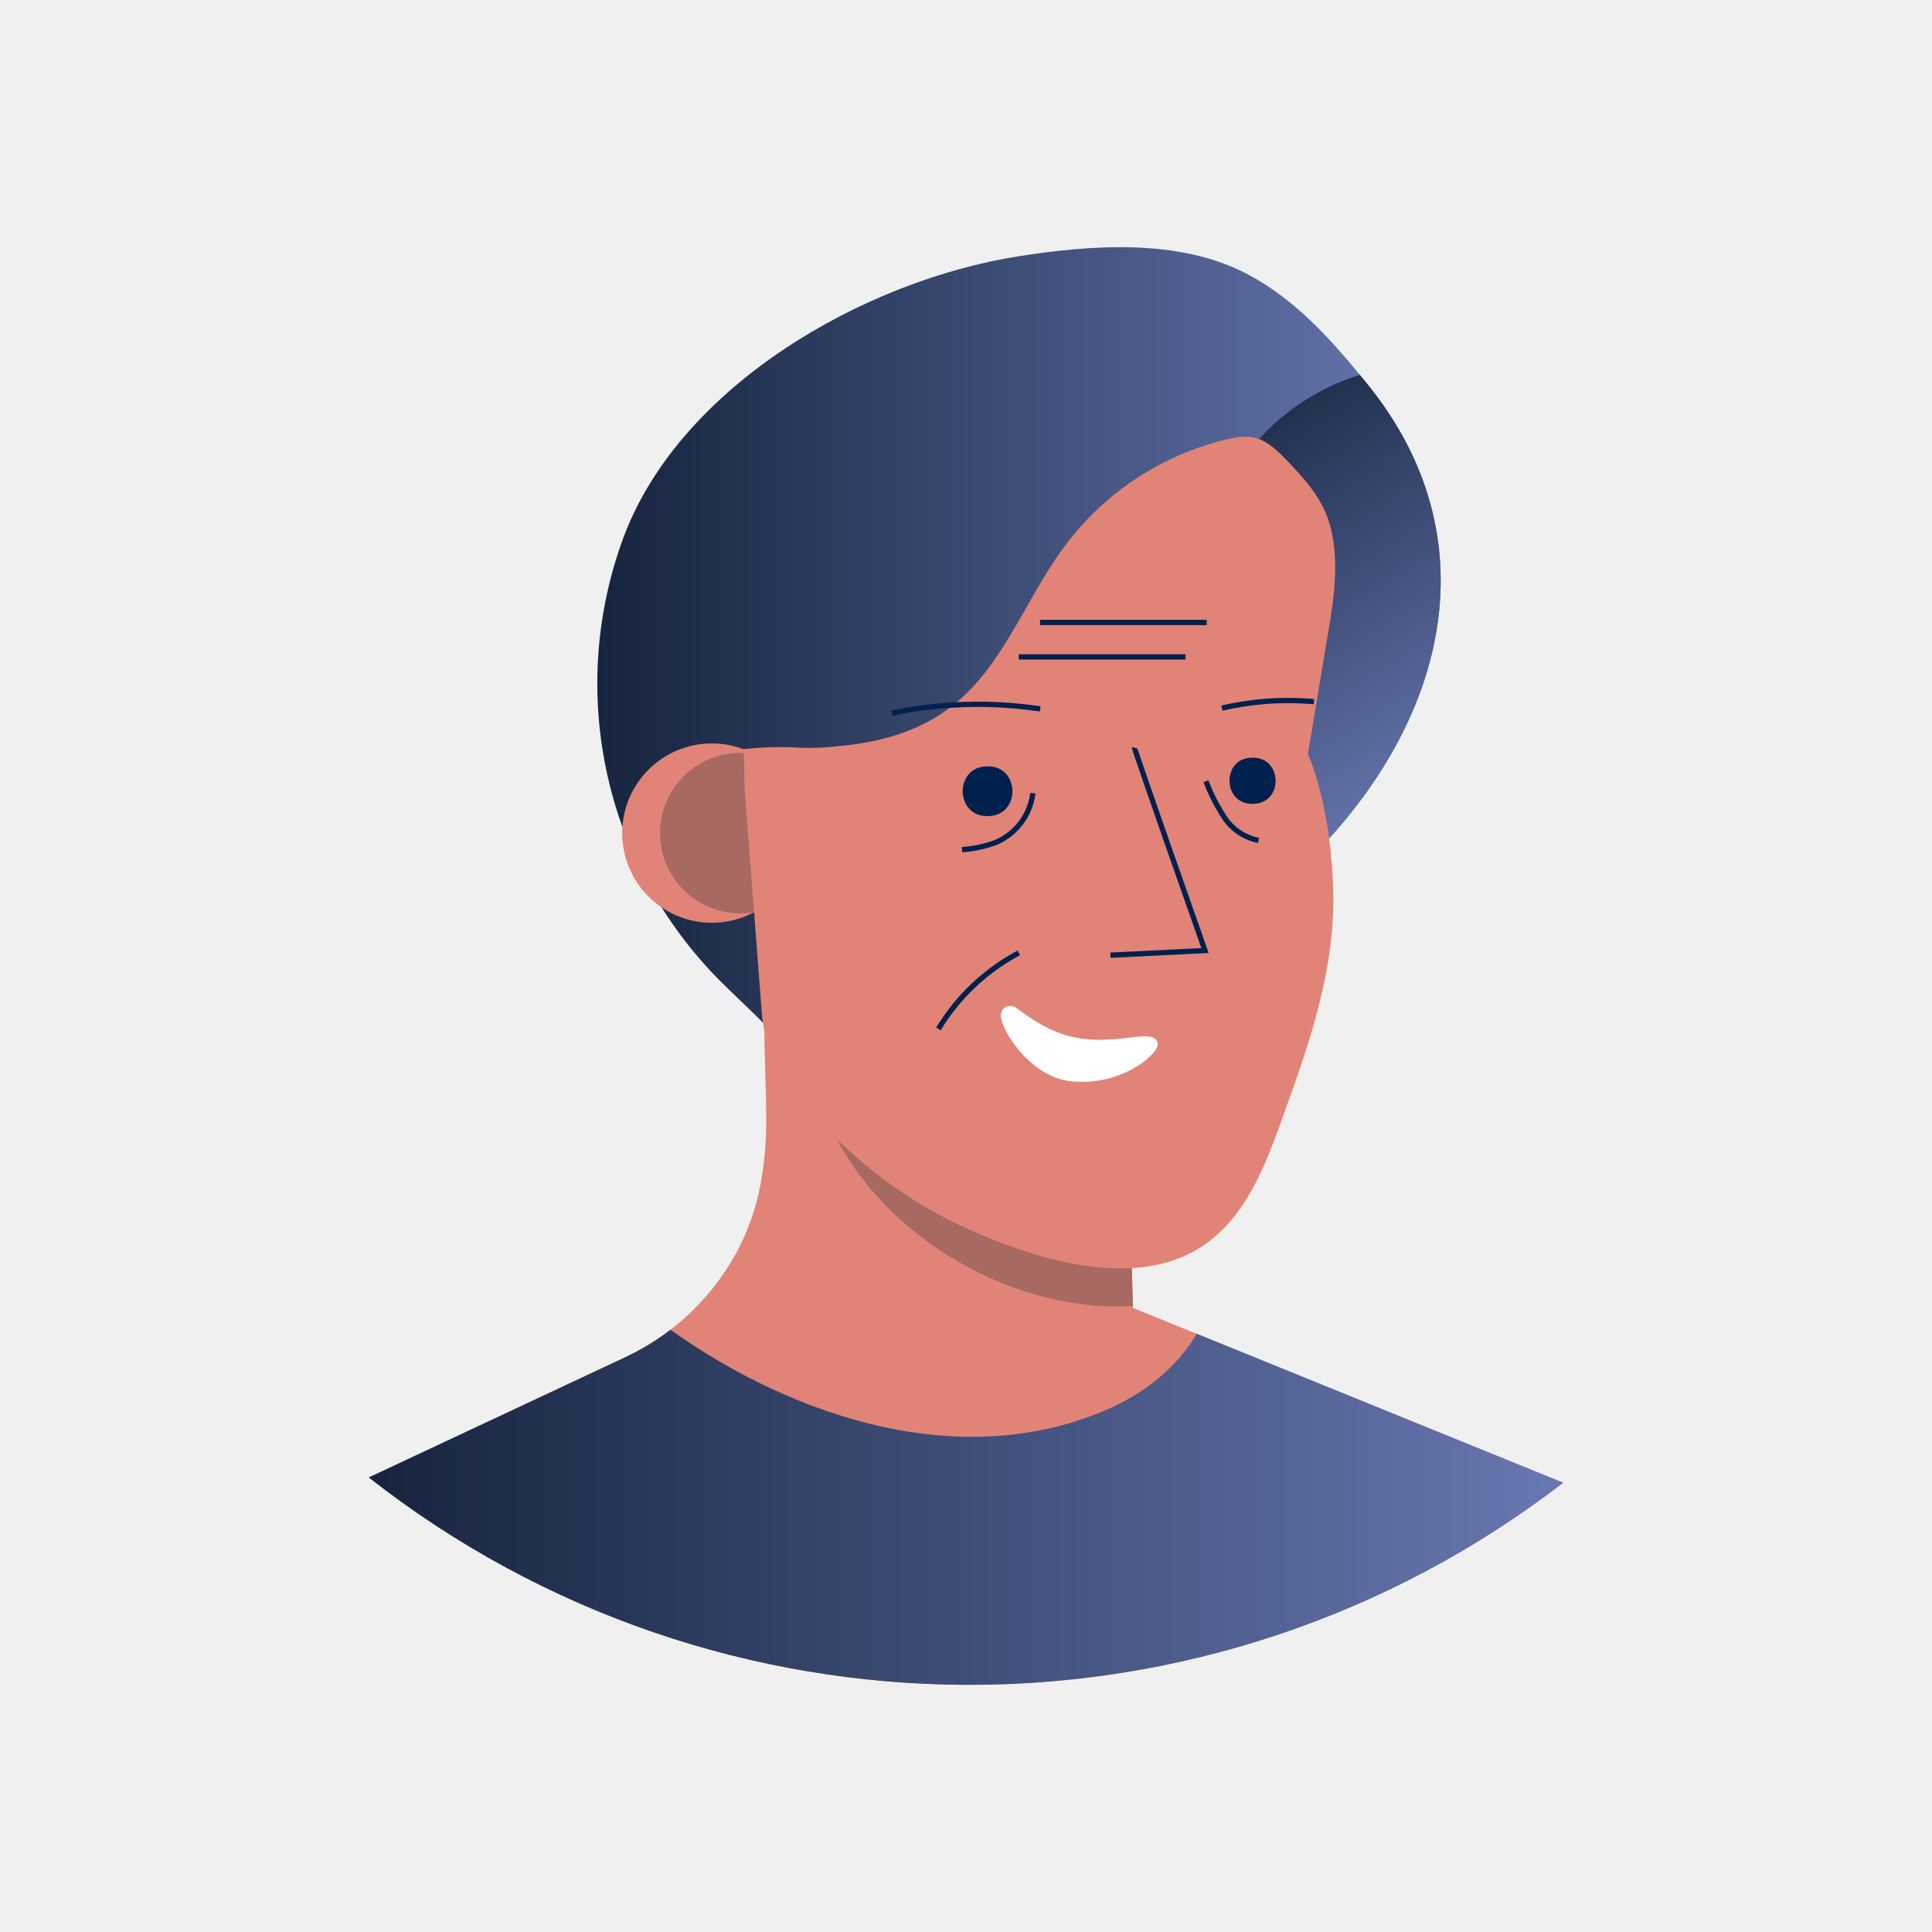
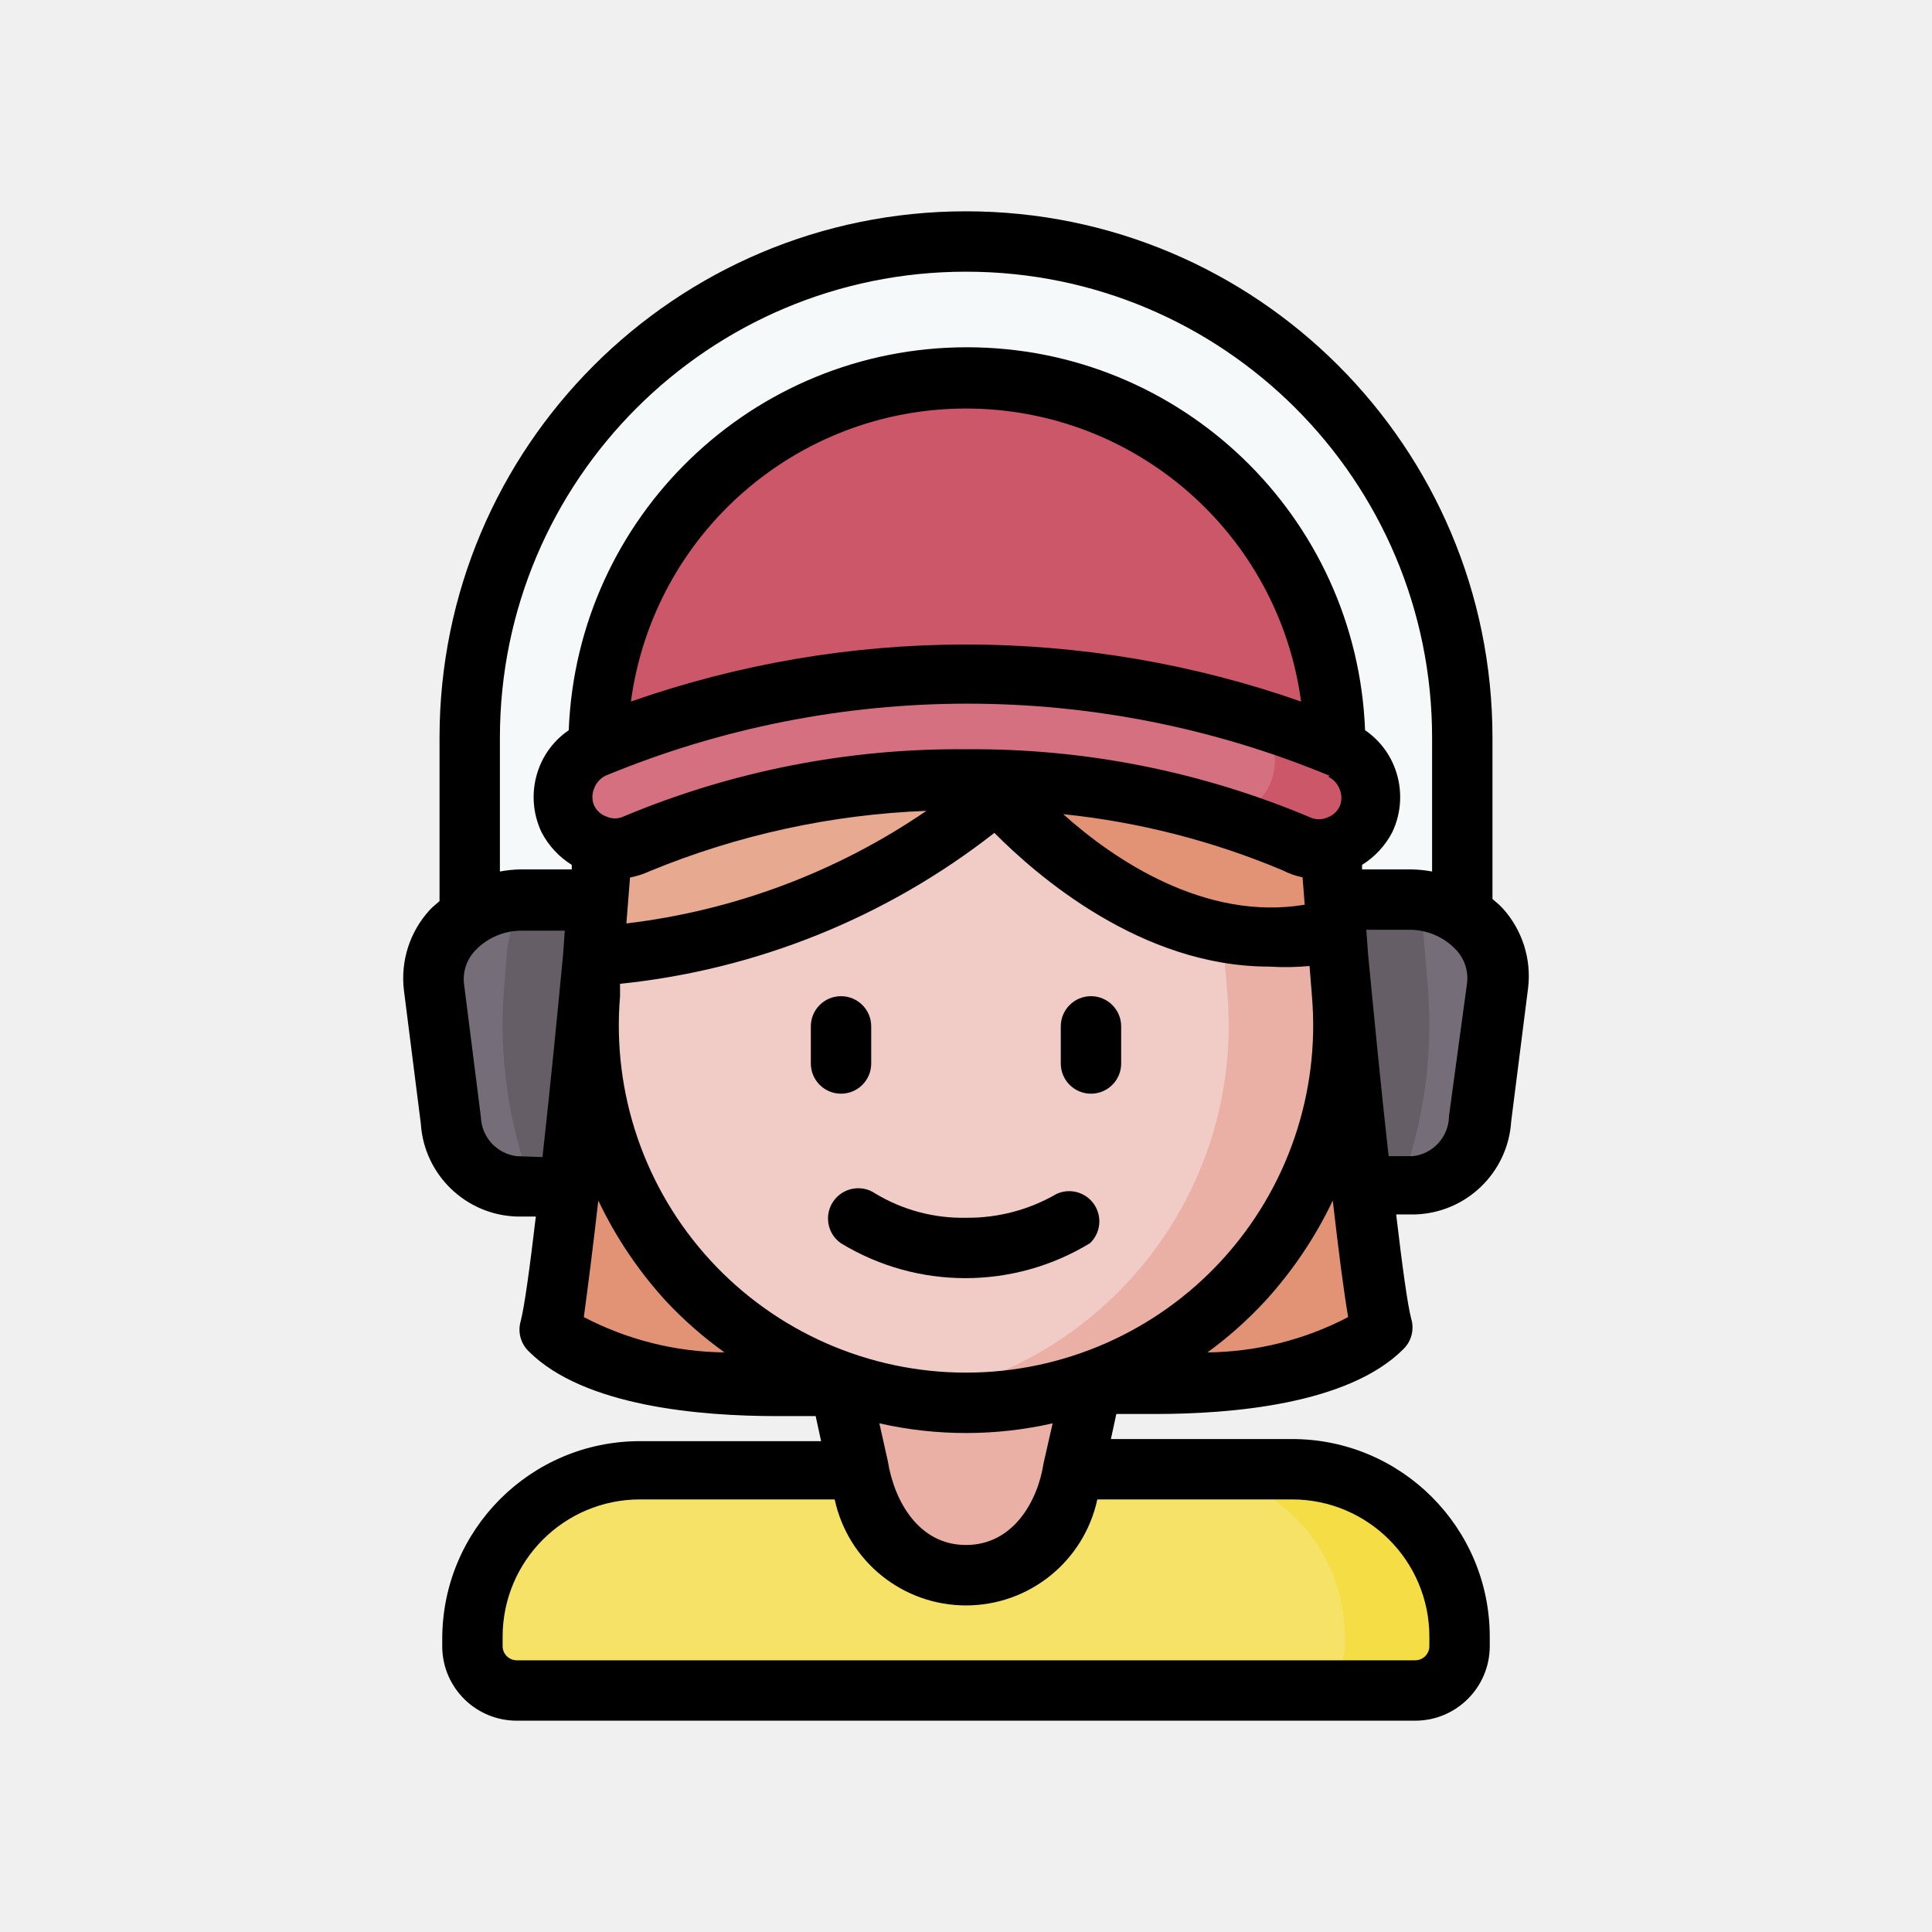
- <svg xmlns="http://www.w3.org/2000/svg" xmlns:xlink="http://www.w3.org/1999/xlink" width="800px" height="800px" viewBox="0 0 366.34 366.34" id="Layer_1" data-name="Layer 1">
+ <svg xmlns="http://www.w3.org/2000/svg" width="800px" height="800px" viewBox="0 0 64 64">
  <defs>
-     <style>.cls-1{fill:url(#linear-gradient);}.cls-2{fill:url(#linear-gradient-2);}.cls-3{fill:#e18477;}.cls-4{fill:url(#linear-gradient-3);}.cls-5{fill:#a76962;}.cls-6{fill:none;stroke:#00214e;stroke-miterlimit:10;}.cls-7{fill:#ffffff;}.cls-8{fill:#00214e;}</style>
-     <linearGradient id="linear-gradient" x1="113.2" y1="123.3" x2="273.17" y2="123.3" gradientUnits="userSpaceOnUse">
-       <stop offset="0" stop-color="#16243f" />
-       <stop offset="1" stop-color="#6878b1" />
-     </linearGradient>
-     <linearGradient id="linear-gradient-2" x1="224.19" y1="73.8" x2="274.1" y2="153.34" xlink:href="#linear-gradient" />
-     <linearGradient id="linear-gradient-3" x1="69.93" y1="285.8" x2="296.41" y2="285.8" xlink:href="#linear-gradient" />
+     <style>.cls-1{fill:#e29375;}.cls-2{fill:#f6f9f9;}.cls-10,.cls-2,.cls-9{fill-opacity:1;}.cls-3{fill:#756e78;}.cls-4{fill:#665e66;}.cls-5{fill:#f6e266;}.cls-6{fill:#eaafa5;}.cls-7{fill:#f1cbc6;}.cls-8{fill:#e7aa90;}.cls-11,.cls-9{fill:#cb5769;}.cls-10{fill:#d57080;}.cls-12{fill:#f4dd45;}</style>
  </defs>
-   <path class="cls-1" d="M250.35,160.79a35.93,35.93,0,0,1-5.09,4.41c-10.4,7.53-24.28,10-36.14,14.06-5,1.71-59.22,17.12-59.22,20.47,0-.73-5.31-6-12-12.4a79.91,79.91,0,0,1-19.56-85.74c10.91-28.67,45.69-48.43,74.82-53,13.87-2.17,30.33-3.38,43.14,3.27,6.55,3.41,12.05,8.38,17,13.89q2.34,2.61,4.54,5.33c.63.76,1.25,1.52,1.86,2.29C282.47,102,274.4,135.52,250.35,160.79Z" />
-   <path class="cls-2" d="M250.35,160.79a35.93,35.93,0,0,1-5.09,4.41,22.42,22.42,0,0,1-1.15-2.3c-2.64-6-4-12.51-5-19a275.93,275.93,0,0,1-3.17-28.53c-.91-15.34-7.46-22.95,5.57-34.91a43,43,0,0,1,16.35-9.38c.63.76,1.25,1.52,1.86,2.29C282.47,102,274.4,135.52,250.35,160.79Z" />
-   <path class="cls-3" d="M296.41,281.15a184.56,184.56,0,0,1-226.48-1l48.66-22.81a46.83,46.83,0,0,0,6.65-3.82c.64-.44,1.28-.9,1.89-1.38A46.35,46.35,0,0,0,139.91,237a44.69,44.69,0,0,0,4.64-14.48,67.91,67.91,0,0,0,.74-9.91c0-5.72-.31-11.44-.37-17.17q-.06-4.75-.1-9.51l2,1,5.2,2.69,2.41.41,27.88,4.74,31.12,5.3.94,32,.31,10.46.15,5.08V248l12.1,4.92Z" />
-   <path class="cls-4" d="M296.41,281.15a184.56,184.56,0,0,1-226.48-1l48.66-22.81a46.83,46.83,0,0,0,6.65-3.82c.64-.44,1.28-.9,1.89-1.38,23.55,16.76,55.69,27.33,83.49,14.82,6.62-3,12.7-7.84,16.3-14.06Z" />
-   <path class="cls-5" d="M214.81,247.64c-10.45.63-22.13-2.07-33-8.34-20.41-11.79-31.32-32.35-27.4-49.21l27.88,4.74,31.12,5.3.94,32Z" />
-   <circle class="cls-3" cx="134.98" cy="157.97" r="17" />
-   <circle class="cls-5" cx="140.38" cy="157.97" r="15.22" />
-   <path class="cls-3" d="M141,142.81c.22,2.6.07,5.2.27,7.81l1.65,21.48,1.51,19.72c.56,7.27,3.4,11.62,8.12,17.43a85.15,85.15,0,0,0,31.26,23.92c11.6,5.17,27.68,10.31,40.06,5.3,12.65-5.13,16.69-19.33,20.95-31.11s8.2-24.74,8-37.46C252.55,152.64,248,143,248,143l3.33-20c1.25-7.5,2.86-15.35,1-22.9-1.36-5.5-5-9.34-8.79-13.28-4.68-4.83-7-4.67-13.63-2.79a53.78,53.78,0,0,0-28.57,20.27C194.35,114,190.21,126,181,133.5c-6.36,5.19-14.24,7.32-22.28,8a44.19,44.19,0,0,1-8.76.18,63.79,63.79,0,0,0-8.85.36l-.17,0C141,142.28,141,142.54,141,142.81Z" />
-   <path class="cls-6" d="M215.13,141.77c-.08.35,13.36,38.47,13.36,38.47l-17.94.88" />
-   <path class="cls-6" d="M169.11,135.21a80.57,80.57,0,0,1,28.13-.79" />
-   <path class="cls-6" d="M231.7,134.26a55.64,55.64,0,0,1,17.45-1.21" />
-   <path class="cls-6" d="M177.94,195.1a39.62,39.62,0,0,1,15.24-14.42" />
-   <path class="cls-6" d="M195.85,150.41a11.64,11.64,0,0,1-5.18,8.33,12.08,12.08,0,0,1-1.85,1,23.21,23.21,0,0,1-6.41,1.37" />
-   <line class="cls-6" x1="197.21" y1="118.03" x2="228.81" y2="118.03" />
-   <line class="cls-6" x1="193.18" y1="124.56" x2="224.79" y2="124.56" />
-   <path class="cls-6" d="M228.67,148.13a34.62,34.62,0,0,0,3.74,7.23,10.08,10.08,0,0,0,6.24,4" />
-   <path class="cls-7" d="M190,191.61a1.86,1.86,0,0,1,2.68-.5c2.08,1.46,5.88,4.56,11.28,5.64,7.36,1.46,13.75-1.48,15.27.42.86,1.06-.19,2.37-2.2,4.05a19.74,19.74,0,0,1-14.86,3.68c-7.08-1.32-12.39-9.53-12.39-12.43A1.72,1.72,0,0,1,190,191.61Z" />
-   <path class="cls-8" d="M187.3,145.31c6.11-.07,6.29,9.26.19,9.43h-.28c-6.1.07-6.28-9.25-.18-9.42h.27Z" />
-   <path class="cls-8" d="M237.54,143.68c5.67-.07,5.83,8.59.17,8.74h-.25c-5.66.06-5.83-8.59-.17-8.75h.25Z" />
+   <g data-name="Winter Avatar" id="Winter_Avatar-49">
+     <path class="cls-1" d="M44.36,31.71s1,10.72,1.42,12.31c-2.39,2.39-9.58,1.77-9.58,1.77H27.8s-7.19.62-9.58-1.77c.42-1.59,1.42-12.31,1.42-12.31Z" id="path43666-6" />
+     <path class="cls-2" d="M15.56,30.31V24.44a16.44,16.44,0,0,1,32.88,0v5.87Z" id="path51134-7" />
+     <path class="cls-3" d="M45.25,39.3h1.62a2.3,2.3,0,0,0,2.19-2.2l.56-4.43a2.75,2.75,0,0,0-2.88-2.87H17.26a2.75,2.75,0,0,0-2.88,2.87l.56,4.43a2.3,2.3,0,0,0,2.19,2.2H45.25Z" id="path50555-8" />
+     <path class="cls-4" d="M17.39,29.79l-.34.74a3.1,3.1,0,0,0-.25.95l-.1,1.22h0a15.29,15.29,0,0,0,.92,6.6H46.38a15.29,15.29,0,0,0,.92-6.6l-.18-2.18a3.47,3.47,0,0,0-.16-.71l-.22,0H17.39Z" id="path62694" />
+     <path class="cls-5" d="M21.2,48.67a5.54,5.54,0,0,0-5.55,5.55v.32A1.47,1.47,0,0,0,17.12,56H46.88a1.47,1.47,0,0,0,1.47-1.46v-.32a5.54,5.54,0,0,0-5.55-5.55Z" id="path43326-9" />
+     <path class="cls-6" d="M27.8,45.79l.64,2.83c.3,2,1.59,3.56,3.56,3.56s3.26-1.61,3.56-3.56l.64-2.83-4.88-5.36Z" id="path22987-26-9" />
+     <path class="cls-7" d="M19.64,31.71l-.1,1.23a12.5,12.5,0,1,0,24.92,0l-.18-2.19-7.36-9.93L22.43,25.63Z" id="path99362-0-2" />
+     <path class="cls-6" d="M39.66,24.52a12,12,0,0,1,.53,2.64l.29,3.59.18,2.19A12.5,12.5,0,0,1,30.1,46.32a13.17,13.17,0,0,0,1.9.15A12.51,12.51,0,0,0,44.46,32.94l-.18-2.19Z" id="path101009-9-7" />
+     <path class="cls-1" d="M33.08,26.3s5.2,6.22,11.2,4.45L44,27.16a11.82,11.82,0,0,0-4.87-8.64l-5.84,1.12Z" id="path113433-6-0" />
+     <path class="cls-8" d="M32,16.23A11.93,11.93,0,0,0,20,27.16l-.38,4.55A23.37,23.37,0,0,0,39.11,18.52,12.09,12.09,0,0,0,32,16.23Z" id="path22989-64-8-3" />
+     <path class="cls-4" d="M32,16.23a13.17,13.17,0,0,0-1.9.14,12.13,12.13,0,0,1,5.21,2.15,11.76,11.76,0,0,1,2.47,2.41,17.37,17.37,0,0,0,1.33-2.41A12.09,12.09,0,0,0,32,16.23Z" id="path186167-6" />
+     <path class="cls-9" d="M44.22,24.75a12.22,12.22,0,0,0-24.44,0Z" id="path48437-6" />
+     <path class="cls-9" d="M32,12.53a11.49,11.49,0,0,0-2.05.18,12.21,12.21,0,0,1,10.16,12h4.11A12.22,12.22,0,0,0,32,12.53Z" id="path50698" />
+     <path class="cls-10" d="M32,22.35a31.51,31.51,0,0,0-12.4,2.48A1.73,1.73,0,0,0,21.08,28,27.74,27.74,0,0,1,32,25.82,27.74,27.74,0,0,1,42.92,28a1.73,1.73,0,0,0,1.48-3.13A31.51,31.51,0,0,0,32,22.35Z" id="path46986-2" />
+     <path class="cls-11" d="M41.71,23.83A2,2,0,0,1,42.06,26a1.93,1.93,0,0,1-1.49,1.09,19.1,19.1,0,0,1,2.35.87,1.73,1.73,0,0,0,1.48-3.13A21.69,21.69,0,0,0,41.71,23.83Z" id="path49422" />
+     <path class="cls-12" d="M39,48.67a5.54,5.54,0,0,1,5.55,5.55v.32A1.46,1.46,0,0,1,43,56h3.84a1.46,1.46,0,0,0,1.47-1.46v-.32a5.54,5.54,0,0,0-5.55-5.55Z" id="path74150" />
+     <path d="M28.86,35.18V34a1,1,0,0,0-2,0v1.23a1,1,0,0,0,2,0Z" />
+     <path d="M36.14,33a1,1,0,0,0-1,1v1.23a1,1,0,0,0,2,0V34A1,1,0,0,0,36.14,33Z" />
+     <path d="M35,39.55a5.85,5.85,0,0,1-3,.79,5.6,5.6,0,0,1-3-.8,1,1,0,0,0-1.39.25,1,1,0,0,0,.24,1.39,7.93,7.93,0,0,0,8.26,0A1,1,0,0,0,35,39.55Z" />
+     <path d="M13.94,37.22a3.29,3.29,0,0,0,3.19,3.08h.62c-.2,1.7-.38,3-.5,3.46a1,1,0,0,0,.26,1c1.83,1.84,5.73,2.15,8.21,2.15.51,0,.94,0,1.3,0l.18.83h-6a6.55,6.55,0,0,0-6.55,6.55v.32A2.47,2.47,0,0,0,17.12,57H46.88a2.47,2.47,0,0,0,2.47-2.46v-.32a6.55,6.55,0,0,0-6.55-6.55h-6l.18-.83c.36,0,.8,0,1.3,0,2.48,0,6.38-.31,8.21-2.15a1,1,0,0,0,.26-1c-.12-.44-.3-1.76-.5-3.46h.62a3.29,3.29,0,0,0,3.19-3.08l.56-4.42a3.34,3.34,0,0,0-.85-2.65c-.1-.11-.22-.2-.33-.3V24.44a17.44,17.44,0,0,0-34.88,0v5.41c-.11.1-.23.19-.33.3a3.34,3.34,0,0,0-.85,2.65Zm3.19,1.08A1.35,1.35,0,0,1,15.93,37l-.56-4.42a1.37,1.37,0,0,1,.36-1.08,2.11,2.11,0,0,1,1.53-.67h1.45l-.06.82h0c-.19,2-.43,4.45-.68,6.68ZM32,45.47A11.5,11.5,0,0,1,20.54,33l0-.41a24.11,24.11,0,0,0,12.4-5c1.4,1.41,4.86,4.43,9.1,4.43A8.47,8.47,0,0,0,43.38,32L43.46,33A11.5,11.5,0,0,1,32,45.47Zm2.87,1.68-.3,1.32c-.19,1.25-1,2.71-2.57,2.71s-2.38-1.46-2.59-2.78l-.28-1.25a13,13,0,0,0,5.74,0Zm-14-18.08a2.9,2.9,0,0,0,.65-.21,26.76,26.76,0,0,1,9.17-2,22.26,22.26,0,0,1-9.94,3.73Zm22.28,0,.07.9c-3.3.55-6.32-1.49-8-3a25.55,25.55,0,0,1,7.27,1.86A2.45,2.45,0,0,0,43.14,29.06ZM44,25.73a.75.75,0,0,1,.38.42.73.73,0,0,1,0,.56.71.71,0,0,1-.41.37.68.68,0,0,1-.56,0A28.69,28.69,0,0,0,32,24.82a28.69,28.69,0,0,0-11.35,2.23.68.68,0,0,1-.56,0,.71.71,0,0,1-.41-.37.73.73,0,0,1,0-.56.77.77,0,0,1,.37-.42,31.32,31.32,0,0,1,24,0ZM32,21.35a33.57,33.57,0,0,0-11.1,1.89,11.2,11.2,0,0,1,22.2,0A33.57,33.57,0,0,0,32,21.35ZM19.82,39.77a13.61,13.61,0,0,0,2.25,3.34A13.21,13.21,0,0,0,24,44.8a10.28,10.28,0,0,1-4.66-1.17C19.46,42.76,19.64,41.34,19.82,39.77ZM47.35,54.22v.32a.47.47,0,0,1-.47.46H17.12a.47.47,0,0,1-.47-.46v-.32a4.55,4.55,0,0,1,4.55-4.55h6.45a4.45,4.45,0,0,0,8.7,0H42.8A4.55,4.55,0,0,1,47.35,54.22ZM40,44.8a13.21,13.21,0,0,0,1.9-1.69,13.61,13.61,0,0,0,2.25-3.34c.18,1.57.36,3,.51,3.86A10.28,10.28,0,0,1,40,44.8Zm8-7.83a1.35,1.35,0,0,1-1.2,1.33H46c-.25-2.23-.49-4.71-.68-6.68h0l-.06-.82h1.45a2.11,2.11,0,0,1,1.53.67,1.37,1.37,0,0,1,.36,1.08ZM16.56,24.44a15.44,15.44,0,1,1,30.88,0v4.43a4.05,4.05,0,0,0-.7-.07H45.12v-.15a2.79,2.79,0,0,0,1-1.08,2.71,2.71,0,0,0,.1-2.09,2.65,2.65,0,0,0-1-1.29,13.2,13.2,0,0,0-26.38,0,2.65,2.65,0,0,0-1,1.29,2.71,2.71,0,0,0,.1,2.09,2.79,2.79,0,0,0,1,1.08v.15H17.26a4.05,4.05,0,0,0-.7.07Z" />
+   </g>
</svg>
